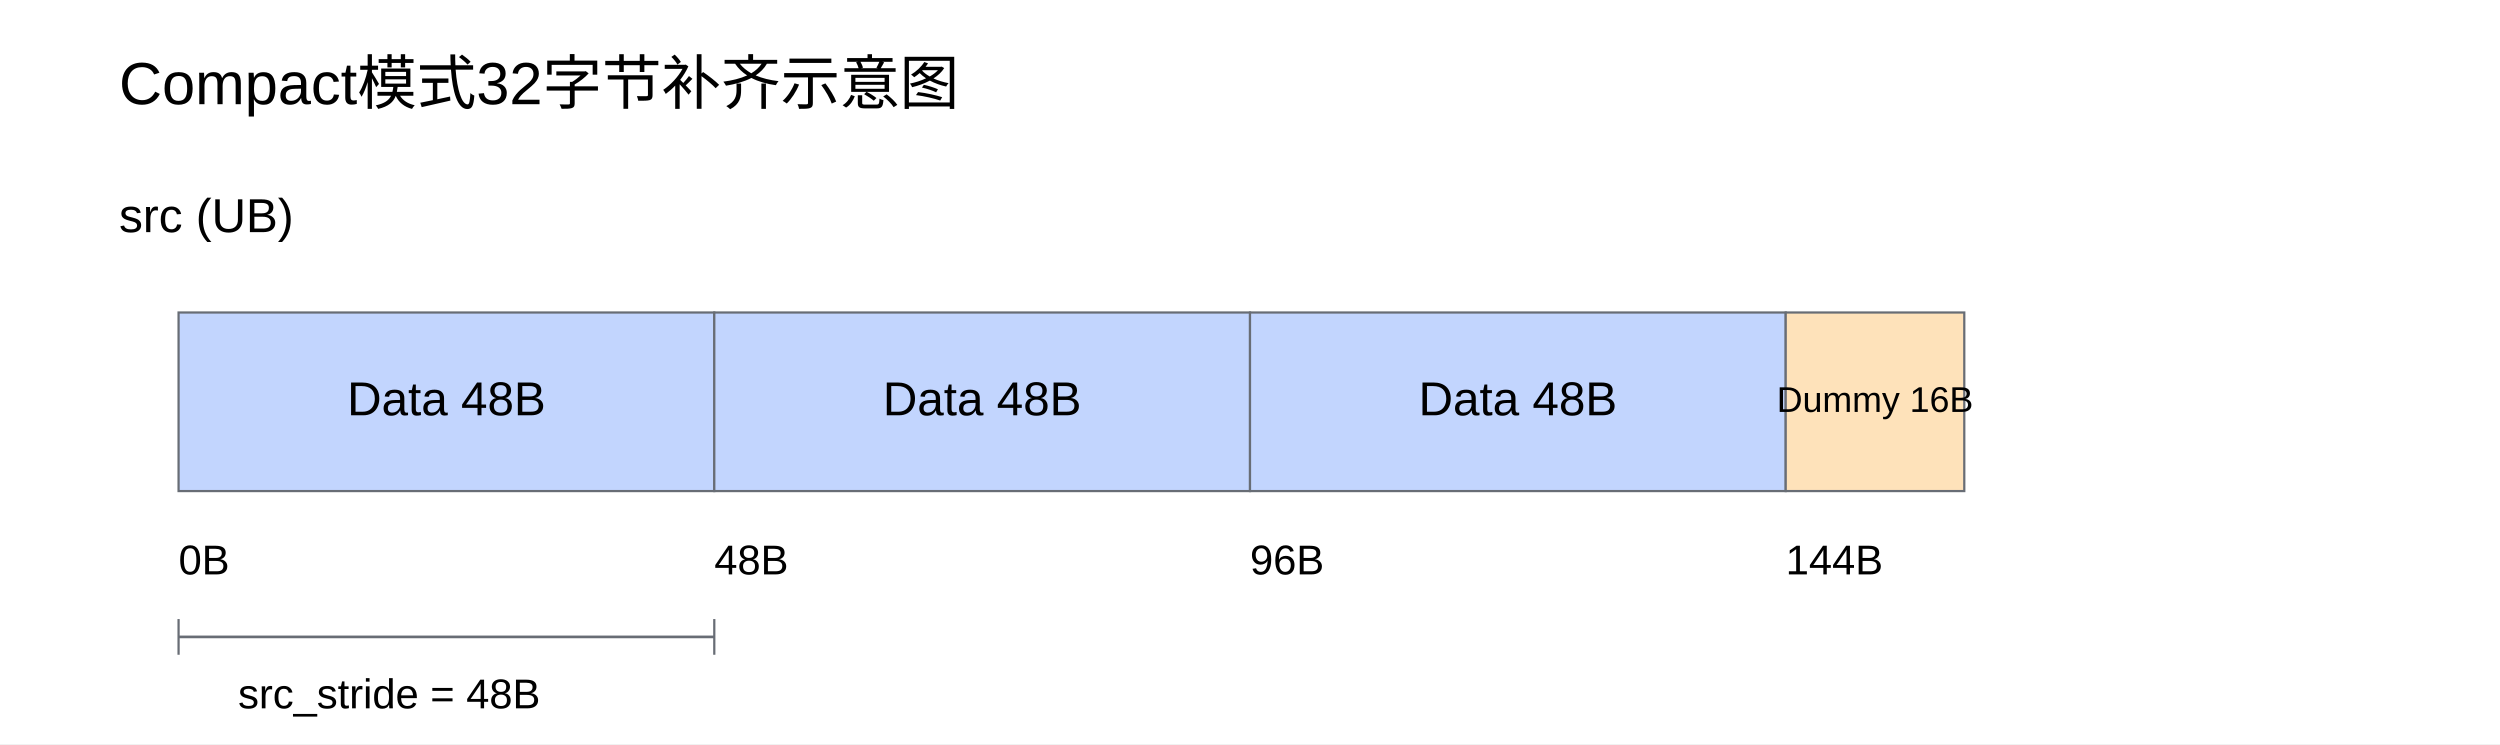
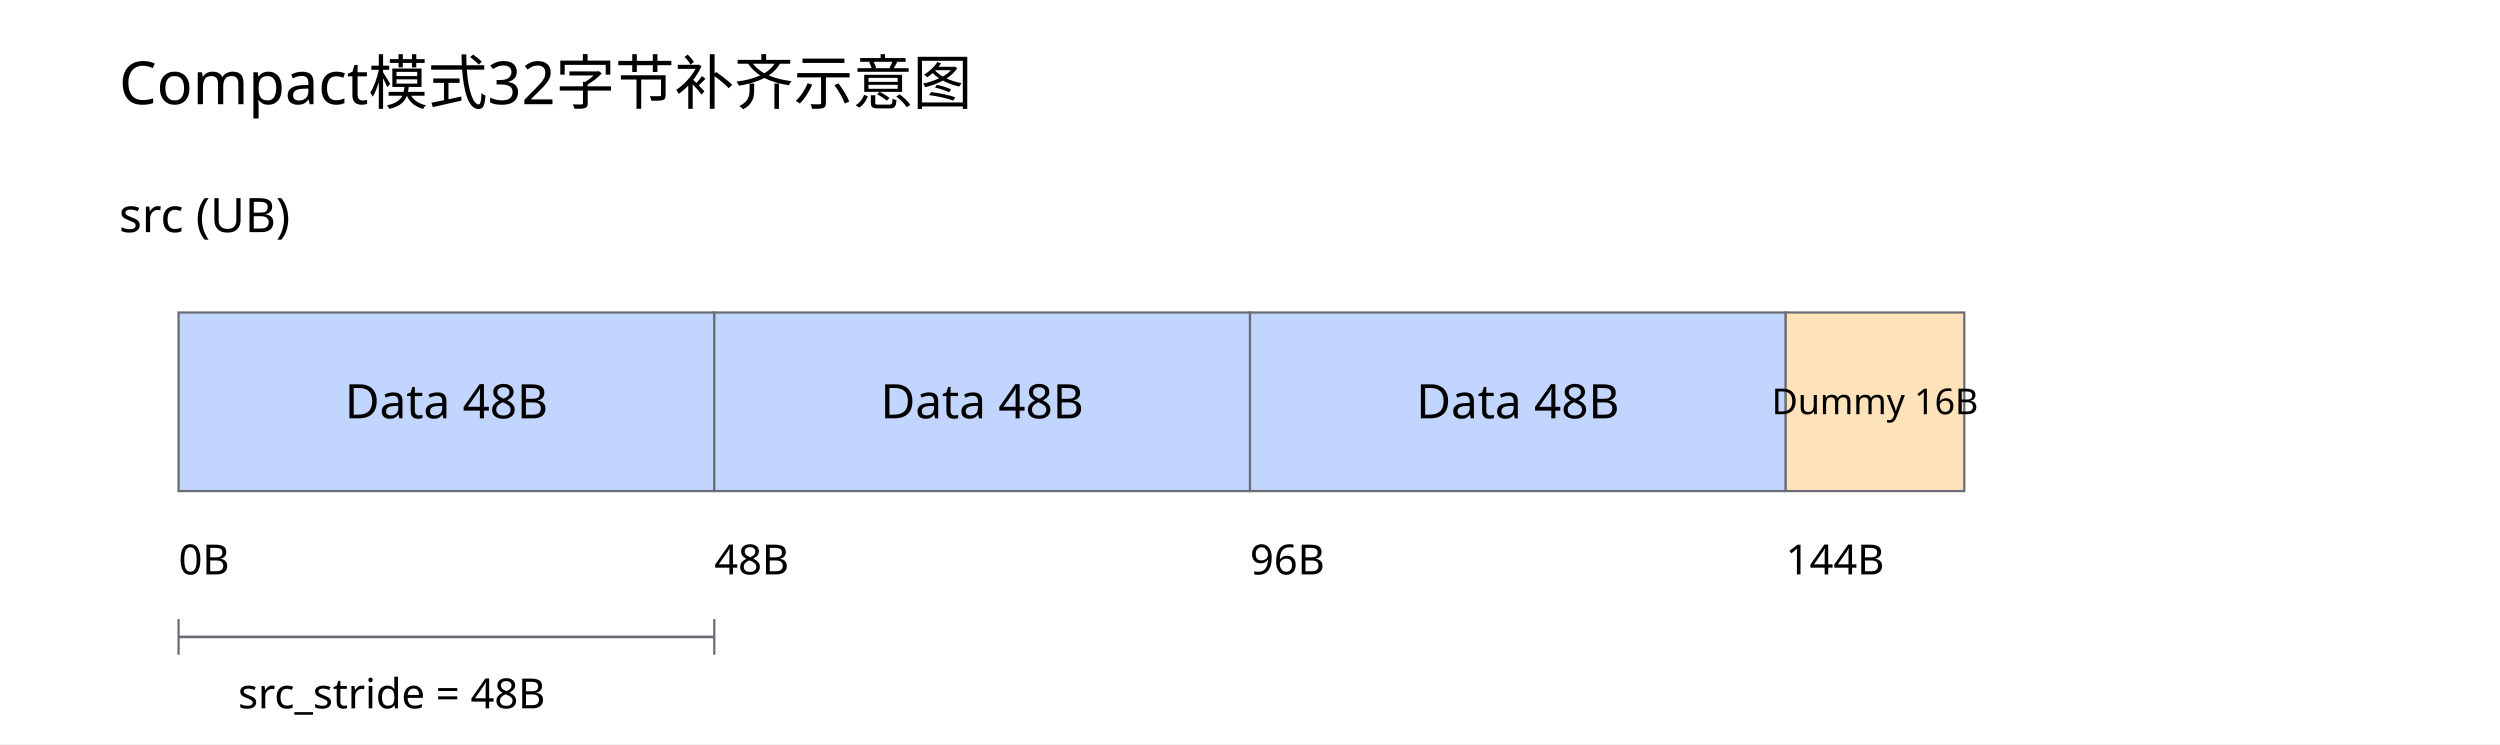
- <svg xmlns="http://www.w3.org/2000/svg" width="840" height="250" viewBox="0 0 840 250" role="img" aria-labelledby="title desc" content="&lt;mxfile host=&quot;app.diagrams.net&quot;&gt;&#10;  &lt;diagram name=&quot;Page-1&quot; id=&quot;asc_copy_ub2gm_align_compact_padding&quot;&gt;&#10;    &lt;mxGraphModel dx=&quot;1200&quot; dy=&quot;800&quot; grid=&quot;1&quot; gridSize=&quot;10&quot; guides=&quot;1&quot; tooltips=&quot;1&quot; connect=&quot;1&quot; arrows=&quot;1&quot; fold=&quot;1&quot; page=&quot;1&quot; pageScale=&quot;1&quot; pageWidth=&quot;840&quot; pageHeight=&quot;250&quot; math=&quot;0&quot; shadow=&quot;0&quot;&gt;&#10;      &lt;root&gt;&#10;        &lt;mxCell id=&quot;0&quot; /&gt;&#10;        &lt;mxCell id=&quot;1&quot; parent=&quot;0&quot; /&gt;&#10;        &lt;mxCell id=&quot;asc_copy_ub2gm_align_compact_padding-2&quot; value=&quot;&quot; style=&quot;rounded=0;whiteSpace=wrap;html=1;fillColor=#FFFFFF;strokeColor=none;strokeWidth=0.75;&quot; vertex=&quot;1&quot; parent=&quot;1&quot;&gt;&#10;          &lt;mxGeometry x=&quot;0&quot; y=&quot;0&quot; width=&quot;840&quot; height=&quot;250&quot; as=&quot;geometry&quot; /&gt;&#10;        &lt;/mxCell&gt;&#10;        &lt;mxCell id=&quot;asc_copy_ub2gm_align_compact_padding-3&quot; value=&quot;Compact模式32字节补齐示意图&quot; style=&quot;text;html=1;strokeColor=none;fillColor=none;align=left;verticalAlign=middle;whiteSpace=wrap;rounded=0;fontFamily=FZLanTingHeiS;fontSize=20;fontColor=#000000;&quot; vertex=&quot;1&quot; parent=&quot;1&quot;&gt;&#10;          &lt;mxGeometry x=&quot;40&quot; y=&quot;15&quot; width=&quot;301&quot; height=&quot;28&quot; as=&quot;geometry&quot; /&gt;&#10;        &lt;/mxCell&gt;&#10;        &lt;mxCell id=&quot;asc_copy_ub2gm_align_compact_padding-4&quot; value=&quot;src (UB)&quot; style=&quot;text;html=1;strokeColor=none;fillColor=none;align=left;verticalAlign=middle;whiteSpace=wrap;rounded=0;fontFamily=FZLanTingHeiS;fontSize=16;fontColor=#000000;&quot; vertex=&quot;1&quot; parent=&quot;1&quot;&gt;&#10;          &lt;mxGeometry x=&quot;40&quot; y=&quot;62&quot; width=&quot;91&quot; height=&quot;24&quot; as=&quot;geometry&quot; /&gt;&#10;        &lt;/mxCell&gt;&#10;        &lt;mxCell id=&quot;asc_copy_ub2gm_align_compact_padding-5&quot; value=&quot;&quot; style=&quot;rounded=0;whiteSpace=wrap;html=1;fillColor=#C2D5FE;strokeColor=#686D75;strokeWidth=0.75;&quot; vertex=&quot;1&quot; parent=&quot;1&quot;&gt;&#10;          &lt;mxGeometry x=&quot;60&quot; y=&quot;105&quot; width=&quot;180&quot; height=&quot;60&quot; as=&quot;geometry&quot; /&gt;&#10;        &lt;/mxCell&gt;&#10;        &lt;mxCell id=&quot;asc_copy_ub2gm_align_compact_padding-6&quot; value=&quot;Data 48B&quot; style=&quot;text;html=1;strokeColor=none;fillColor=none;align=center;verticalAlign=middle;whiteSpace=wrap;rounded=0;fontFamily=FZLanTingHeiS;fontSize=16;fontColor=#000000;&quot; vertex=&quot;1&quot; parent=&quot;1&quot;&gt;&#10;          &lt;mxGeometry x=&quot;104.5&quot; y=&quot;123&quot; width=&quot;91&quot; height=&quot;24&quot; as=&quot;geometry&quot; /&gt;&#10;        &lt;/mxCell&gt;&#10;        &lt;mxCell id=&quot;asc_copy_ub2gm_align_compact_padding-7&quot; value=&quot;&quot; style=&quot;rounded=0;whiteSpace=wrap;html=1;fillColor=#C2D5FE;strokeColor=#686D75;strokeWidth=0.75;&quot; vertex=&quot;1&quot; parent=&quot;1&quot;&gt;&#10;          &lt;mxGeometry x=&quot;240&quot; y=&quot;105&quot; width=&quot;180&quot; height=&quot;60&quot; as=&quot;geometry&quot; /&gt;&#10;        &lt;/mxCell&gt;&#10;        &lt;mxCell id=&quot;asc_copy_ub2gm_align_compact_padding-8&quot; value=&quot;Data 48B&quot; style=&quot;text;html=1;strokeColor=none;fillColor=none;align=center;verticalAlign=middle;whiteSpace=wrap;rounded=0;fontFamily=FZLanTingHeiS;fontSize=16;fontColor=#000000;&quot; vertex=&quot;1&quot; parent=&quot;1&quot;&gt;&#10;          &lt;mxGeometry x=&quot;284.5&quot; y=&quot;123&quot; width=&quot;91&quot; height=&quot;24&quot; as=&quot;geometry&quot; /&gt;&#10;        &lt;/mxCell&gt;&#10;        &lt;mxCell id=&quot;asc_copy_ub2gm_align_compact_padding-9&quot; value=&quot;&quot; style=&quot;rounded=0;whiteSpace=wrap;html=1;fillColor=#C2D5FE;strokeColor=#686D75;strokeWidth=0.75;&quot; vertex=&quot;1&quot; parent=&quot;1&quot;&gt;&#10;          &lt;mxGeometry x=&quot;420&quot; y=&quot;105&quot; width=&quot;180&quot; height=&quot;60&quot; as=&quot;geometry&quot; /&gt;&#10;        &lt;/mxCell&gt;&#10;        &lt;mxCell id=&quot;asc_copy_ub2gm_align_compact_padding-10&quot; value=&quot;Data 48B&quot; style=&quot;text;html=1;strokeColor=none;fillColor=none;align=center;verticalAlign=middle;whiteSpace=wrap;rounded=0;fontFamily=FZLanTingHeiS;fontSize=16;fontColor=#000000;&quot; vertex=&quot;1&quot; parent=&quot;1&quot;&gt;&#10;          &lt;mxGeometry x=&quot;464.5&quot; y=&quot;123&quot; width=&quot;91&quot; height=&quot;24&quot; as=&quot;geometry&quot; /&gt;&#10;        &lt;/mxCell&gt;&#10;        &lt;mxCell id=&quot;asc_copy_ub2gm_align_compact_padding-11&quot; value=&quot;&quot; style=&quot;rounded=0;whiteSpace=wrap;html=1;fillColor=#FEE2BA;strokeColor=#686D75;strokeWidth=0.75;&quot; vertex=&quot;1&quot; parent=&quot;1&quot;&gt;&#10;          &lt;mxGeometry x=&quot;600&quot; y=&quot;105&quot; width=&quot;60&quot; height=&quot;60&quot; as=&quot;geometry&quot; /&gt;&#10;        &lt;/mxCell&gt;&#10;        &lt;mxCell id=&quot;asc_copy_ub2gm_align_compact_padding-12&quot; value=&quot;Dummy 16B&quot; style=&quot;text;html=1;strokeColor=none;fillColor=none;align=center;verticalAlign=middle;whiteSpace=wrap;rounded=0;fontFamily=FZLanTingHeiS;fontSize=12;fontColor=#000000;&quot; vertex=&quot;1&quot; parent=&quot;1&quot;&gt;&#10;          &lt;mxGeometry x=&quot;590.5&quot; y=&quot;125&quot; width=&quot;79&quot; height=&quot;20&quot; as=&quot;geometry&quot; /&gt;&#10;        &lt;/mxCell&gt;&#10;        &lt;mxCell id=&quot;asc_copy_ub2gm_align_compact_padding-13&quot; value=&quot;0B&quot; style=&quot;text;html=1;strokeColor=none;fillColor=none;align=left;verticalAlign=middle;whiteSpace=wrap;rounded=0;fontFamily=FZLanTingHeiS;fontSize=14;fontColor=#000000;&quot; vertex=&quot;1&quot; parent=&quot;1&quot;&gt;&#10;          &lt;mxGeometry x=&quot;60&quot; y=&quot;179&quot; width=&quot;48&quot; height=&quot;22&quot; as=&quot;geometry&quot; /&gt;&#10;        &lt;/mxCell&gt;&#10;        &lt;mxCell id=&quot;asc_copy_ub2gm_align_compact_padding-14&quot; value=&quot;48B&quot; style=&quot;text;html=1;strokeColor=none;fillColor=none;align=left;verticalAlign=middle;whiteSpace=wrap;rounded=0;fontFamily=FZLanTingHeiS;fontSize=14;fontColor=#000000;&quot; vertex=&quot;1&quot; parent=&quot;1&quot;&gt;&#10;          &lt;mxGeometry x=&quot;240&quot; y=&quot;179&quot; width=&quot;48&quot; height=&quot;22&quot; as=&quot;geometry&quot; /&gt;&#10;        &lt;/mxCell&gt;&#10;        &lt;mxCell id=&quot;asc_copy_ub2gm_align_compact_padding-15&quot; value=&quot;96B&quot; style=&quot;text;html=1;strokeColor=none;fillColor=none;align=left;verticalAlign=middle;whiteSpace=wrap;rounded=0;fontFamily=FZLanTingHeiS;fontSize=14;fontColor=#000000;&quot; vertex=&quot;1&quot; parent=&quot;1&quot;&gt;&#10;          &lt;mxGeometry x=&quot;420&quot; y=&quot;179&quot; width=&quot;48&quot; height=&quot;22&quot; as=&quot;geometry&quot; /&gt;&#10;        &lt;/mxCell&gt;&#10;        &lt;mxCell id=&quot;asc_copy_ub2gm_align_compact_padding-16&quot; value=&quot;144B&quot; style=&quot;text;html=1;strokeColor=none;fillColor=none;align=left;verticalAlign=middle;whiteSpace=wrap;rounded=0;fontFamily=FZLanTingHeiS;fontSize=14;fontColor=#000000;&quot; vertex=&quot;1&quot; parent=&quot;1&quot;&gt;&#10;          &lt;mxGeometry x=&quot;600&quot; y=&quot;179&quot; width=&quot;49&quot; height=&quot;22&quot; as=&quot;geometry&quot; /&gt;&#10;        &lt;/mxCell&gt;&#10;        &lt;mxCell id=&quot;asc_copy_ub2gm_align_compact_padding-17&quot; value=&quot;&quot; style=&quot;edgeStyle=none;rounded=0;html=1;endArrow=none;startArrow=none;strokeColor=#686D75;strokeWidth=0.9;&quot; edge=&quot;1&quot; parent=&quot;1&quot;&gt;&#10;          &lt;mxGeometry relative=&quot;1&quot; as=&quot;geometry&quot;&gt;&#10;            &lt;mxPoint x=&quot;60&quot; y=&quot;214&quot; as=&quot;sourcePoint&quot; /&gt;&#10;            &lt;mxPoint x=&quot;240&quot; y=&quot;214&quot; as=&quot;targetPoint&quot; /&gt;&#10;          &lt;/mxGeometry&gt;&#10;        &lt;/mxCell&gt;&#10;        &lt;mxCell id=&quot;asc_copy_ub2gm_align_compact_padding-18&quot; value=&quot;&quot; style=&quot;edgeStyle=none;rounded=0;html=1;endArrow=none;startArrow=none;strokeColor=#686D75;strokeWidth=0.75;&quot; edge=&quot;1&quot; parent=&quot;1&quot;&gt;&#10;          &lt;mxGeometry relative=&quot;1&quot; as=&quot;geometry&quot;&gt;&#10;            &lt;mxPoint x=&quot;60&quot; y=&quot;208&quot; as=&quot;sourcePoint&quot; /&gt;&#10;            &lt;mxPoint x=&quot;60&quot; y=&quot;220&quot; as=&quot;targetPoint&quot; /&gt;&#10;          &lt;/mxGeometry&gt;&#10;        &lt;/mxCell&gt;&#10;        &lt;mxCell id=&quot;asc_copy_ub2gm_align_compact_padding-19&quot; value=&quot;&quot; style=&quot;edgeStyle=none;rounded=0;html=1;endArrow=none;startArrow=none;strokeColor=#686D75;strokeWidth=0.75;&quot; edge=&quot;1&quot; parent=&quot;1&quot;&gt;&#10;          &lt;mxGeometry relative=&quot;1&quot; as=&quot;geometry&quot;&gt;&#10;            &lt;mxPoint x=&quot;240&quot; y=&quot;208&quot; as=&quot;sourcePoint&quot; /&gt;&#10;            &lt;mxPoint x=&quot;240&quot; y=&quot;220&quot; as=&quot;targetPoint&quot; /&gt;&#10;          &lt;/mxGeometry&gt;&#10;        &lt;/mxCell&gt;&#10;        &lt;mxCell id=&quot;asc_copy_ub2gm_align_compact_padding-20&quot; value=&quot;src_stride = 48B&quot; style=&quot;text;html=1;strokeColor=none;fillColor=none;align=left;verticalAlign=middle;whiteSpace=wrap;rounded=0;fontFamily=FZLanTingHeiS;fontSize=14;fontColor=#000000;&quot; vertex=&quot;1&quot; parent=&quot;1&quot;&gt;&#10;          &lt;mxGeometry x=&quot;80&quot; y=&quot;224&quot; width=&quot;146&quot; height=&quot;22&quot; as=&quot;geometry&quot; /&gt;&#10;        &lt;/mxCell&gt;&#10;      &lt;/root&gt;&#10;    &lt;/mxGraphModel&gt;&#10;  &lt;/diagram&gt;&#10;&lt;/mxfile&gt;">
+ <svg xmlns="http://www.w3.org/2000/svg" width="840" height="250" viewBox="0 0 840 250" role="img" aria-labelledby="title desc" content="&lt;mxfile host=&quot;app.diagrams.net&quot;&gt;&#10;  &lt;diagram name=&quot;Page-1&quot; id=&quot;asc_copy_ub2gm_align_compact_padding&quot;&gt;&#10;    &lt;mxGraphModel dx=&quot;1200&quot; dy=&quot;800&quot; grid=&quot;1&quot; gridSize=&quot;10&quot; guides=&quot;1&quot; tooltips=&quot;1&quot; connect=&quot;1&quot; arrows=&quot;1&quot; fold=&quot;1&quot; page=&quot;1&quot; pageScale=&quot;1&quot; pageWidth=&quot;840&quot; pageHeight=&quot;250&quot; math=&quot;0&quot; shadow=&quot;0&quot;&gt;&#10;      &lt;root&gt;&#10;        &lt;mxCell id=&quot;0&quot; /&gt;&#10;        &lt;mxCell id=&quot;1&quot; parent=&quot;0&quot; /&gt;&#10;        &lt;mxCell id=&quot;asc_copy_ub2gm_align_compact_padding-2&quot; value=&quot;&quot; style=&quot;rounded=0;whiteSpace=wrap;html=1;fillColor=#FFFFFF;strokeColor=none;strokeWidth=0.75;&quot; vertex=&quot;1&quot; parent=&quot;1&quot;&gt;&#10;          &lt;mxGeometry x=&quot;0&quot; y=&quot;0&quot; width=&quot;840&quot; height=&quot;250&quot; as=&quot;geometry&quot; /&gt;&#10;        &lt;/mxCell&gt;&#10;        &lt;mxCell id=&quot;asc_copy_ub2gm_align_compact_padding-3&quot; value=&quot;Compact模式32字节补齐示意图&quot; style=&quot;text;html=1;strokeColor=none;fillColor=none;align=left;verticalAlign=middle;whiteSpace=wrap;rounded=0;fontFamily=方正兰亭黑简体;fontSize=20;fontColor=#000000;&quot; vertex=&quot;1&quot; parent=&quot;1&quot;&gt;&#10;          &lt;mxGeometry x=&quot;40&quot; y=&quot;15&quot; width=&quot;301&quot; height=&quot;28&quot; as=&quot;geometry&quot; /&gt;&#10;        &lt;/mxCell&gt;&#10;        &lt;mxCell id=&quot;asc_copy_ub2gm_align_compact_padding-4&quot; value=&quot;src (UB)&quot; style=&quot;text;html=1;strokeColor=none;fillColor=none;align=left;verticalAlign=middle;whiteSpace=wrap;rounded=0;fontFamily=方正兰亭黑简体;fontSize=16;fontColor=#000000;&quot; vertex=&quot;1&quot; parent=&quot;1&quot;&gt;&#10;          &lt;mxGeometry x=&quot;40&quot; y=&quot;62&quot; width=&quot;91&quot; height=&quot;24&quot; as=&quot;geometry&quot; /&gt;&#10;        &lt;/mxCell&gt;&#10;        &lt;mxCell id=&quot;asc_copy_ub2gm_align_compact_padding-5&quot; value=&quot;&quot; style=&quot;rounded=0;whiteSpace=wrap;html=1;fillColor=#C2D5FE;strokeColor=#686D75;strokeWidth=0.75;&quot; vertex=&quot;1&quot; parent=&quot;1&quot;&gt;&#10;          &lt;mxGeometry x=&quot;60&quot; y=&quot;105&quot; width=&quot;180&quot; height=&quot;60&quot; as=&quot;geometry&quot; /&gt;&#10;        &lt;/mxCell&gt;&#10;        &lt;mxCell id=&quot;asc_copy_ub2gm_align_compact_padding-6&quot; value=&quot;Data 48B&quot; style=&quot;text;html=1;strokeColor=none;fillColor=none;align=center;verticalAlign=middle;whiteSpace=wrap;rounded=0;fontFamily=方正兰亭黑简体;fontSize=16;fontColor=#000000;&quot; vertex=&quot;1&quot; parent=&quot;1&quot;&gt;&#10;          &lt;mxGeometry x=&quot;104.5&quot; y=&quot;123&quot; width=&quot;91&quot; height=&quot;24&quot; as=&quot;geometry&quot; /&gt;&#10;        &lt;/mxCell&gt;&#10;        &lt;mxCell id=&quot;asc_copy_ub2gm_align_compact_padding-7&quot; value=&quot;&quot; style=&quot;rounded=0;whiteSpace=wrap;html=1;fillColor=#C2D5FE;strokeColor=#686D75;strokeWidth=0.75;&quot; vertex=&quot;1&quot; parent=&quot;1&quot;&gt;&#10;          &lt;mxGeometry x=&quot;240&quot; y=&quot;105&quot; width=&quot;180&quot; height=&quot;60&quot; as=&quot;geometry&quot; /&gt;&#10;        &lt;/mxCell&gt;&#10;        &lt;mxCell id=&quot;asc_copy_ub2gm_align_compact_padding-8&quot; value=&quot;Data 48B&quot; style=&quot;text;html=1;strokeColor=none;fillColor=none;align=center;verticalAlign=middle;whiteSpace=wrap;rounded=0;fontFamily=方正兰亭黑简体;fontSize=16;fontColor=#000000;&quot; vertex=&quot;1&quot; parent=&quot;1&quot;&gt;&#10;          &lt;mxGeometry x=&quot;284.5&quot; y=&quot;123&quot; width=&quot;91&quot; height=&quot;24&quot; as=&quot;geometry&quot; /&gt;&#10;        &lt;/mxCell&gt;&#10;        &lt;mxCell id=&quot;asc_copy_ub2gm_align_compact_padding-9&quot; value=&quot;&quot; style=&quot;rounded=0;whiteSpace=wrap;html=1;fillColor=#C2D5FE;strokeColor=#686D75;strokeWidth=0.75;&quot; vertex=&quot;1&quot; parent=&quot;1&quot;&gt;&#10;          &lt;mxGeometry x=&quot;420&quot; y=&quot;105&quot; width=&quot;180&quot; height=&quot;60&quot; as=&quot;geometry&quot; /&gt;&#10;        &lt;/mxCell&gt;&#10;        &lt;mxCell id=&quot;asc_copy_ub2gm_align_compact_padding-10&quot; value=&quot;Data 48B&quot; style=&quot;text;html=1;strokeColor=none;fillColor=none;align=center;verticalAlign=middle;whiteSpace=wrap;rounded=0;fontFamily=方正兰亭黑简体;fontSize=16;fontColor=#000000;&quot; vertex=&quot;1&quot; parent=&quot;1&quot;&gt;&#10;          &lt;mxGeometry x=&quot;464.5&quot; y=&quot;123&quot; width=&quot;91&quot; height=&quot;24&quot; as=&quot;geometry&quot; /&gt;&#10;        &lt;/mxCell&gt;&#10;        &lt;mxCell id=&quot;asc_copy_ub2gm_align_compact_padding-11&quot; value=&quot;&quot; style=&quot;rounded=0;whiteSpace=wrap;html=1;fillColor=#FEE2BA;strokeColor=#686D75;strokeWidth=0.75;&quot; vertex=&quot;1&quot; parent=&quot;1&quot;&gt;&#10;          &lt;mxGeometry x=&quot;600&quot; y=&quot;105&quot; width=&quot;60&quot; height=&quot;60&quot; as=&quot;geometry&quot; /&gt;&#10;        &lt;/mxCell&gt;&#10;        &lt;mxCell id=&quot;asc_copy_ub2gm_align_compact_padding-12&quot; value=&quot;Dummy 16B&quot; style=&quot;text;html=1;strokeColor=none;fillColor=none;align=center;verticalAlign=middle;whiteSpace=wrap;rounded=0;fontFamily=方正兰亭黑简体;fontSize=12;fontColor=#000000;&quot; vertex=&quot;1&quot; parent=&quot;1&quot;&gt;&#10;          &lt;mxGeometry x=&quot;590.5&quot; y=&quot;125&quot; width=&quot;79&quot; height=&quot;20&quot; as=&quot;geometry&quot; /&gt;&#10;        &lt;/mxCell&gt;&#10;        &lt;mxCell id=&quot;asc_copy_ub2gm_align_compact_padding-13&quot; value=&quot;0B&quot; style=&quot;text;html=1;strokeColor=none;fillColor=none;align=left;verticalAlign=middle;whiteSpace=wrap;rounded=0;fontFamily=方正兰亭黑简体;fontSize=14;fontColor=#000000;&quot; vertex=&quot;1&quot; parent=&quot;1&quot;&gt;&#10;          &lt;mxGeometry x=&quot;60&quot; y=&quot;179&quot; width=&quot;48&quot; height=&quot;22&quot; as=&quot;geometry&quot; /&gt;&#10;        &lt;/mxCell&gt;&#10;        &lt;mxCell id=&quot;asc_copy_ub2gm_align_compact_padding-14&quot; value=&quot;48B&quot; style=&quot;text;html=1;strokeColor=none;fillColor=none;align=left;verticalAlign=middle;whiteSpace=wrap;rounded=0;fontFamily=方正兰亭黑简体;fontSize=14;fontColor=#000000;&quot; vertex=&quot;1&quot; parent=&quot;1&quot;&gt;&#10;          &lt;mxGeometry x=&quot;240&quot; y=&quot;179&quot; width=&quot;48&quot; height=&quot;22&quot; as=&quot;geometry&quot; /&gt;&#10;        &lt;/mxCell&gt;&#10;        &lt;mxCell id=&quot;asc_copy_ub2gm_align_compact_padding-15&quot; value=&quot;96B&quot; style=&quot;text;html=1;strokeColor=none;fillColor=none;align=left;verticalAlign=middle;whiteSpace=wrap;rounded=0;fontFamily=方正兰亭黑简体;fontSize=14;fontColor=#000000;&quot; vertex=&quot;1&quot; parent=&quot;1&quot;&gt;&#10;          &lt;mxGeometry x=&quot;420&quot; y=&quot;179&quot; width=&quot;48&quot; height=&quot;22&quot; as=&quot;geometry&quot; /&gt;&#10;        &lt;/mxCell&gt;&#10;        &lt;mxCell id=&quot;asc_copy_ub2gm_align_compact_padding-16&quot; value=&quot;144B&quot; style=&quot;text;html=1;strokeColor=none;fillColor=none;align=left;verticalAlign=middle;whiteSpace=wrap;rounded=0;fontFamily=方正兰亭黑简体;fontSize=14;fontColor=#000000;&quot; vertex=&quot;1&quot; parent=&quot;1&quot;&gt;&#10;          &lt;mxGeometry x=&quot;600&quot; y=&quot;179&quot; width=&quot;49&quot; height=&quot;22&quot; as=&quot;geometry&quot; /&gt;&#10;        &lt;/mxCell&gt;&#10;        &lt;mxCell id=&quot;asc_copy_ub2gm_align_compact_padding-17&quot; value=&quot;&quot; style=&quot;edgeStyle=none;rounded=0;html=1;endArrow=none;startArrow=none;strokeColor=#686D75;strokeWidth=0.9;&quot; edge=&quot;1&quot; parent=&quot;1&quot;&gt;&#10;          &lt;mxGeometry relative=&quot;1&quot; as=&quot;geometry&quot;&gt;&#10;            &lt;mxPoint x=&quot;60&quot; y=&quot;214&quot; as=&quot;sourcePoint&quot; /&gt;&#10;            &lt;mxPoint x=&quot;240&quot; y=&quot;214&quot; as=&quot;targetPoint&quot; /&gt;&#10;          &lt;/mxGeometry&gt;&#10;        &lt;/mxCell&gt;&#10;        &lt;mxCell id=&quot;asc_copy_ub2gm_align_compact_padding-18&quot; value=&quot;&quot; style=&quot;edgeStyle=none;rounded=0;html=1;endArrow=none;startArrow=none;strokeColor=#686D75;strokeWidth=0.75;&quot; edge=&quot;1&quot; parent=&quot;1&quot;&gt;&#10;          &lt;mxGeometry relative=&quot;1&quot; as=&quot;geometry&quot;&gt;&#10;            &lt;mxPoint x=&quot;60&quot; y=&quot;208&quot; as=&quot;sourcePoint&quot; /&gt;&#10;            &lt;mxPoint x=&quot;60&quot; y=&quot;220&quot; as=&quot;targetPoint&quot; /&gt;&#10;          &lt;/mxGeometry&gt;&#10;        &lt;/mxCell&gt;&#10;        &lt;mxCell id=&quot;asc_copy_ub2gm_align_compact_padding-19&quot; value=&quot;&quot; style=&quot;edgeStyle=none;rounded=0;html=1;endArrow=none;startArrow=none;strokeColor=#686D75;strokeWidth=0.75;&quot; edge=&quot;1&quot; parent=&quot;1&quot;&gt;&#10;          &lt;mxGeometry relative=&quot;1&quot; as=&quot;geometry&quot;&gt;&#10;            &lt;mxPoint x=&quot;240&quot; y=&quot;208&quot; as=&quot;sourcePoint&quot; /&gt;&#10;            &lt;mxPoint x=&quot;240&quot; y=&quot;220&quot; as=&quot;targetPoint&quot; /&gt;&#10;          &lt;/mxGeometry&gt;&#10;        &lt;/mxCell&gt;&#10;        &lt;mxCell id=&quot;asc_copy_ub2gm_align_compact_padding-20&quot; value=&quot;src_stride = 48B&quot; style=&quot;text;html=1;strokeColor=none;fillColor=none;align=left;verticalAlign=middle;whiteSpace=wrap;rounded=0;fontFamily=方正兰亭黑简体;fontSize=14;fontColor=#000000;&quot; vertex=&quot;1&quot; parent=&quot;1&quot;&gt;&#10;          &lt;mxGeometry x=&quot;80&quot; y=&quot;224&quot; width=&quot;146&quot; height=&quot;22&quot; as=&quot;geometry&quot; /&gt;&#10;        &lt;/mxCell&gt;&#10;      &lt;/root&gt;&#10;    &lt;/mxGraphModel&gt;&#10;  &lt;/diagram&gt;&#10;&lt;/mxfile&gt;">
  <style>
-     .title { font: 20px 'FZLanTingHeiS', 'Huawei Sans', 'Microsoft YaHei', Arial, sans-serif; fill: #000000; }
-     .label { font: 16px 'FZLanTingHeiS', 'Huawei Sans', 'Microsoft YaHei', Arial, sans-serif; fill: #000000; }
-     .small { font: 14px 'FZLanTingHeiS', 'Huawei Sans', 'Microsoft YaHei', Arial, sans-serif; fill: #000000; }
-     .tiny { font: 12px 'FZLanTingHeiS', 'Huawei Sans', 'Microsoft YaHei', Arial, sans-serif; fill: #000000; }
+     .title { font: 20px '方正兰亭黑简体'; fill: #000000; }
+     .label { font: 16px '方正兰亭黑简体'; fill: #000000; }
+     .small { font: 14px '方正兰亭黑简体'; fill: #000000; }
+     .tiny { font: 12px '方正兰亭黑简体'; fill: #000000; }
    .middle { text-anchor: middle; dominant-baseline: middle; }
  </style>
  <rect width="840" height="250" fill="#FFFFFF" />
  <text x="40" y="35" class="title">Compact模式32字节补齐示意图</text>
  <text x="40" y="78" class="label">src (UB)</text>
  <rect x="60" y="105" width="180" height="60" fill="#C2D5FE" stroke="#686D75" stroke-width="0.75" />
  <text x="150" y="135" class="label middle">Data 48B</text>
  <rect x="240" y="105" width="180" height="60" fill="#C2D5FE" stroke="#686D75" stroke-width="0.75" />
  <text x="330" y="135" class="label middle">Data 48B</text>
  <rect x="420" y="105" width="180" height="60" fill="#C2D5FE" stroke="#686D75" stroke-width="0.75" />
  <text x="510" y="135" class="label middle">Data 48B</text>
  <rect x="600" y="105" width="60" height="60" fill="#FEE2BA" stroke="#686D75" stroke-width="0.75" />
  <text x="630" y="135" class="tiny middle">Dummy 16B</text>
  <text x="60" y="193" class="small">0B</text>
  <text x="240" y="193" class="small">48B</text>
  <text x="420" y="193" class="small">96B</text>
  <text x="600" y="193" class="small">144B</text>
  <line x1="60" y1="214" x2="240" y2="214" stroke="#686D75" stroke-width="0.9" fill="none" />
  <line x1="60" y1="208" x2="60" y2="220" stroke="#686D75" stroke-width="0.75" fill="none" />
  <line x1="240" y1="208" x2="240" y2="220" stroke="#686D75" stroke-width="0.75" fill="none" />
  <text x="80" y="238" class="small">src_stride = 48B</text>
</svg>
